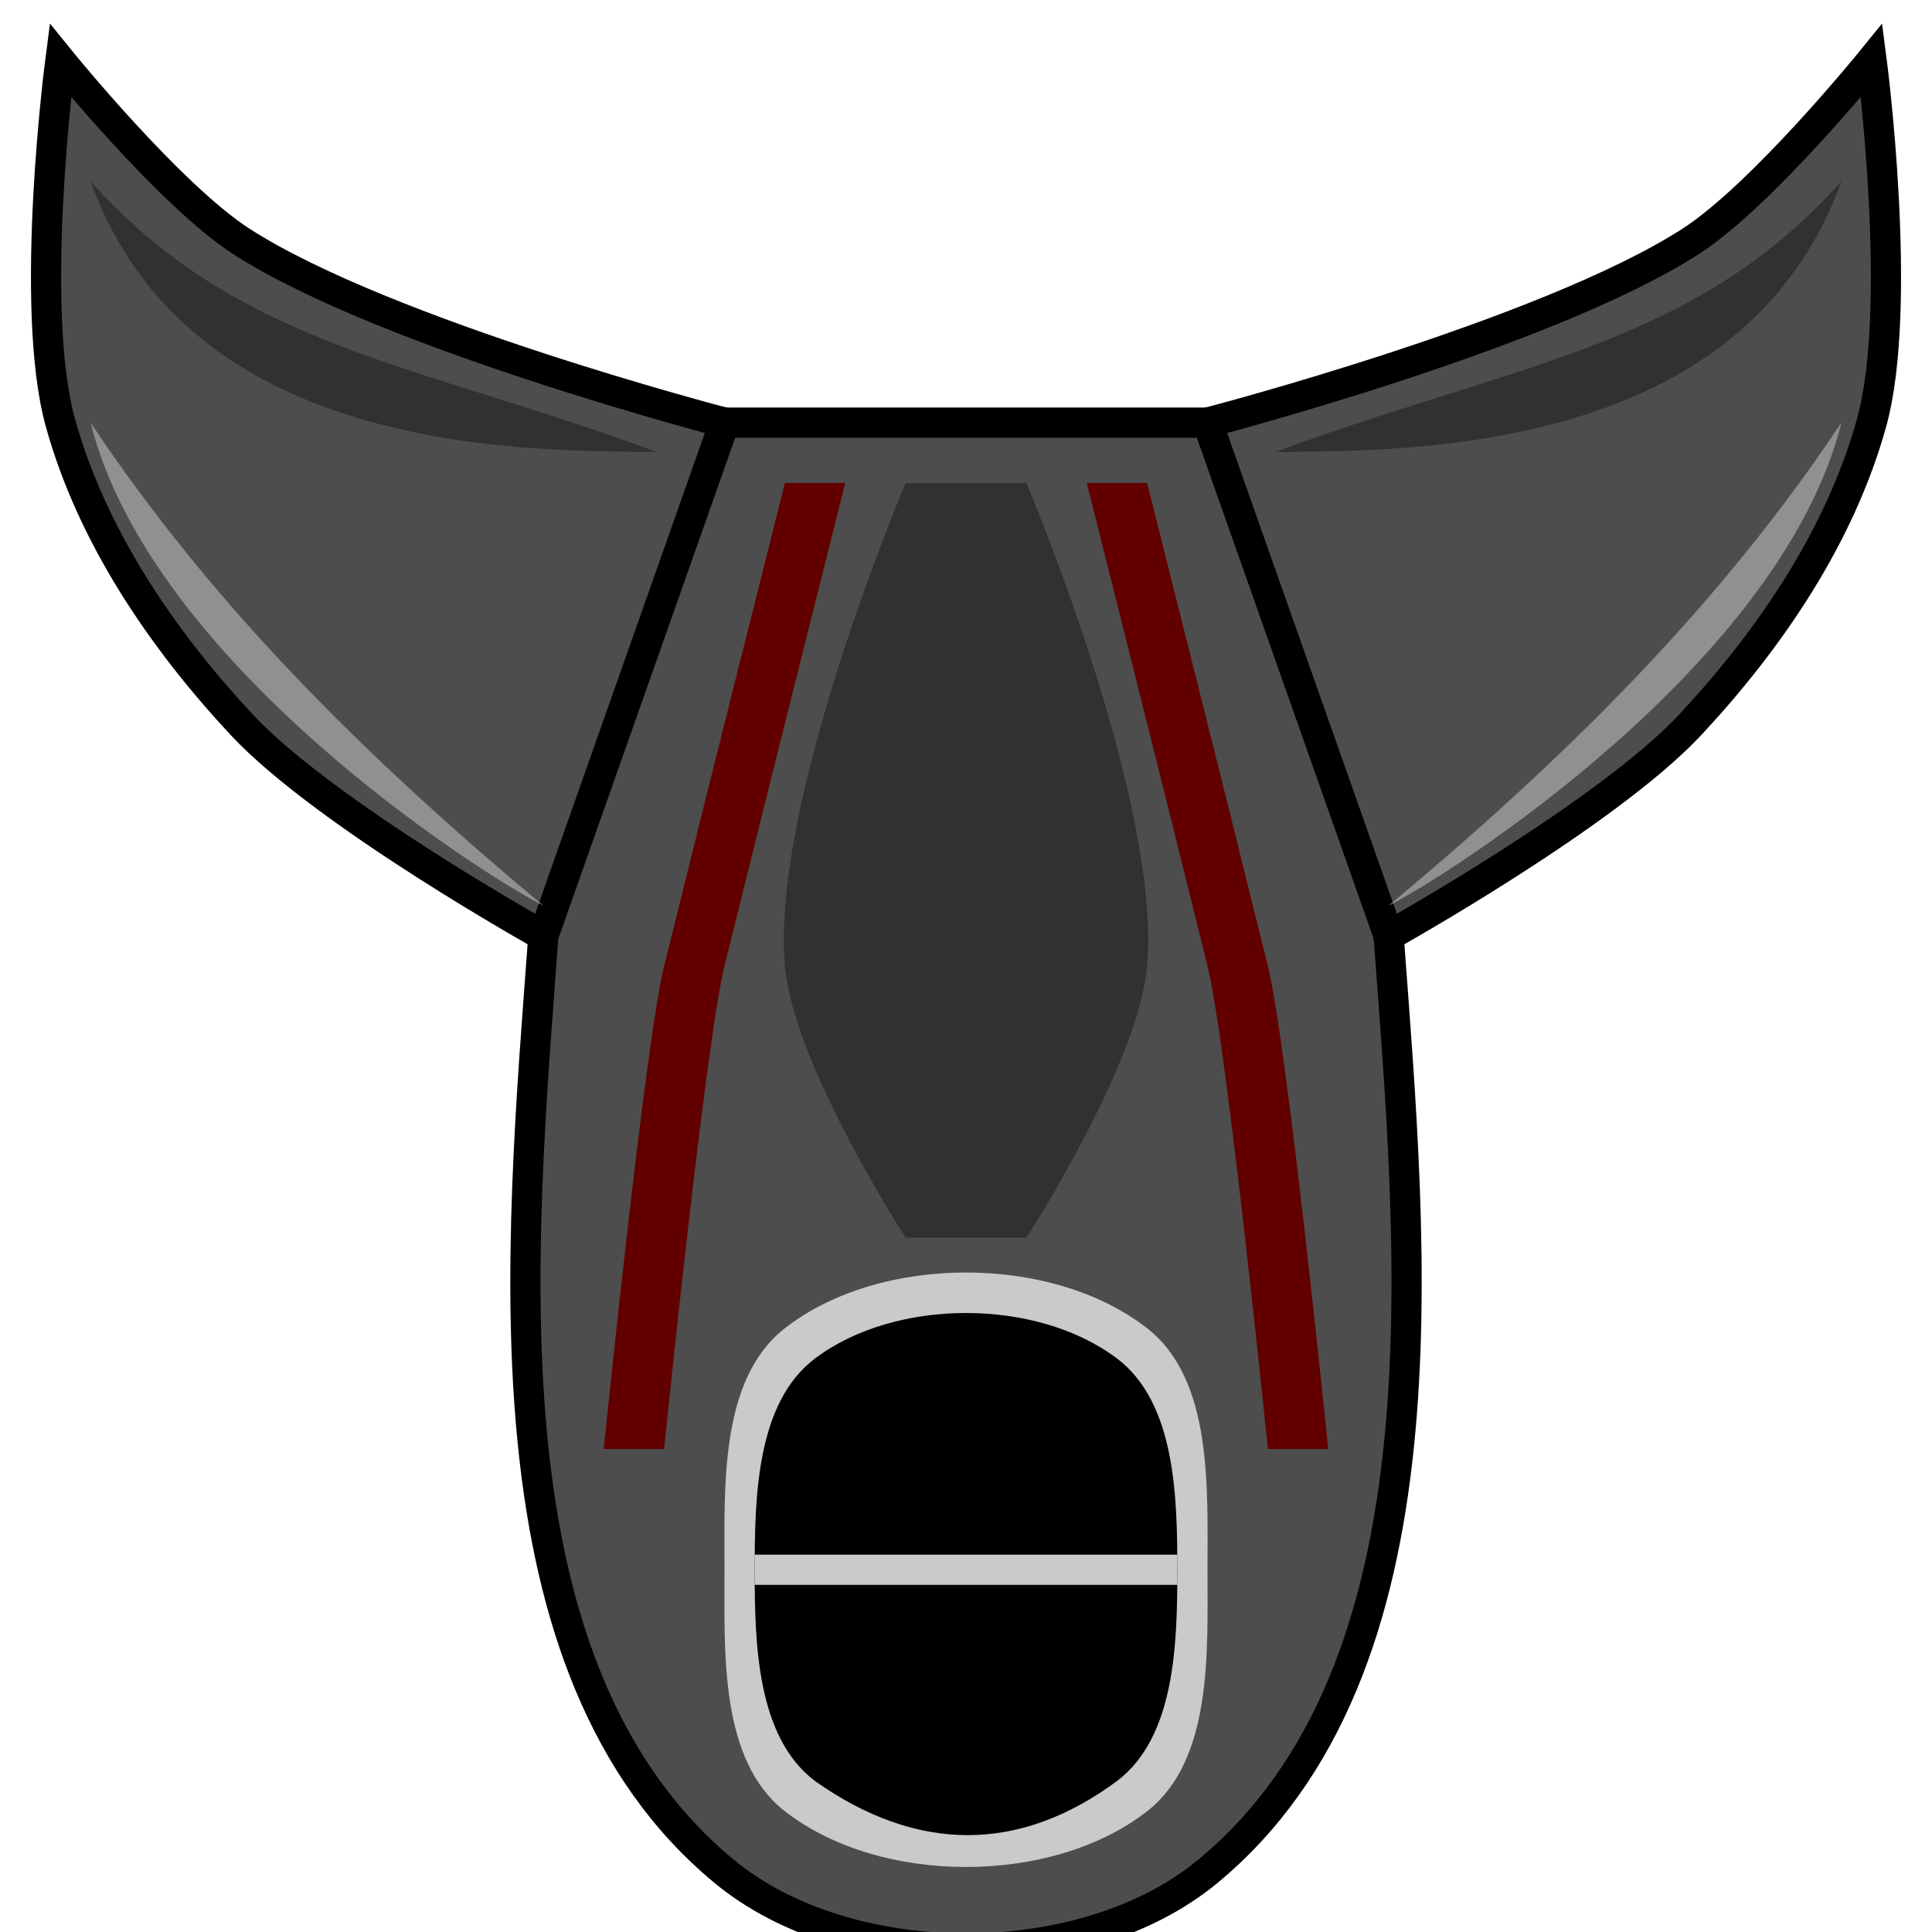
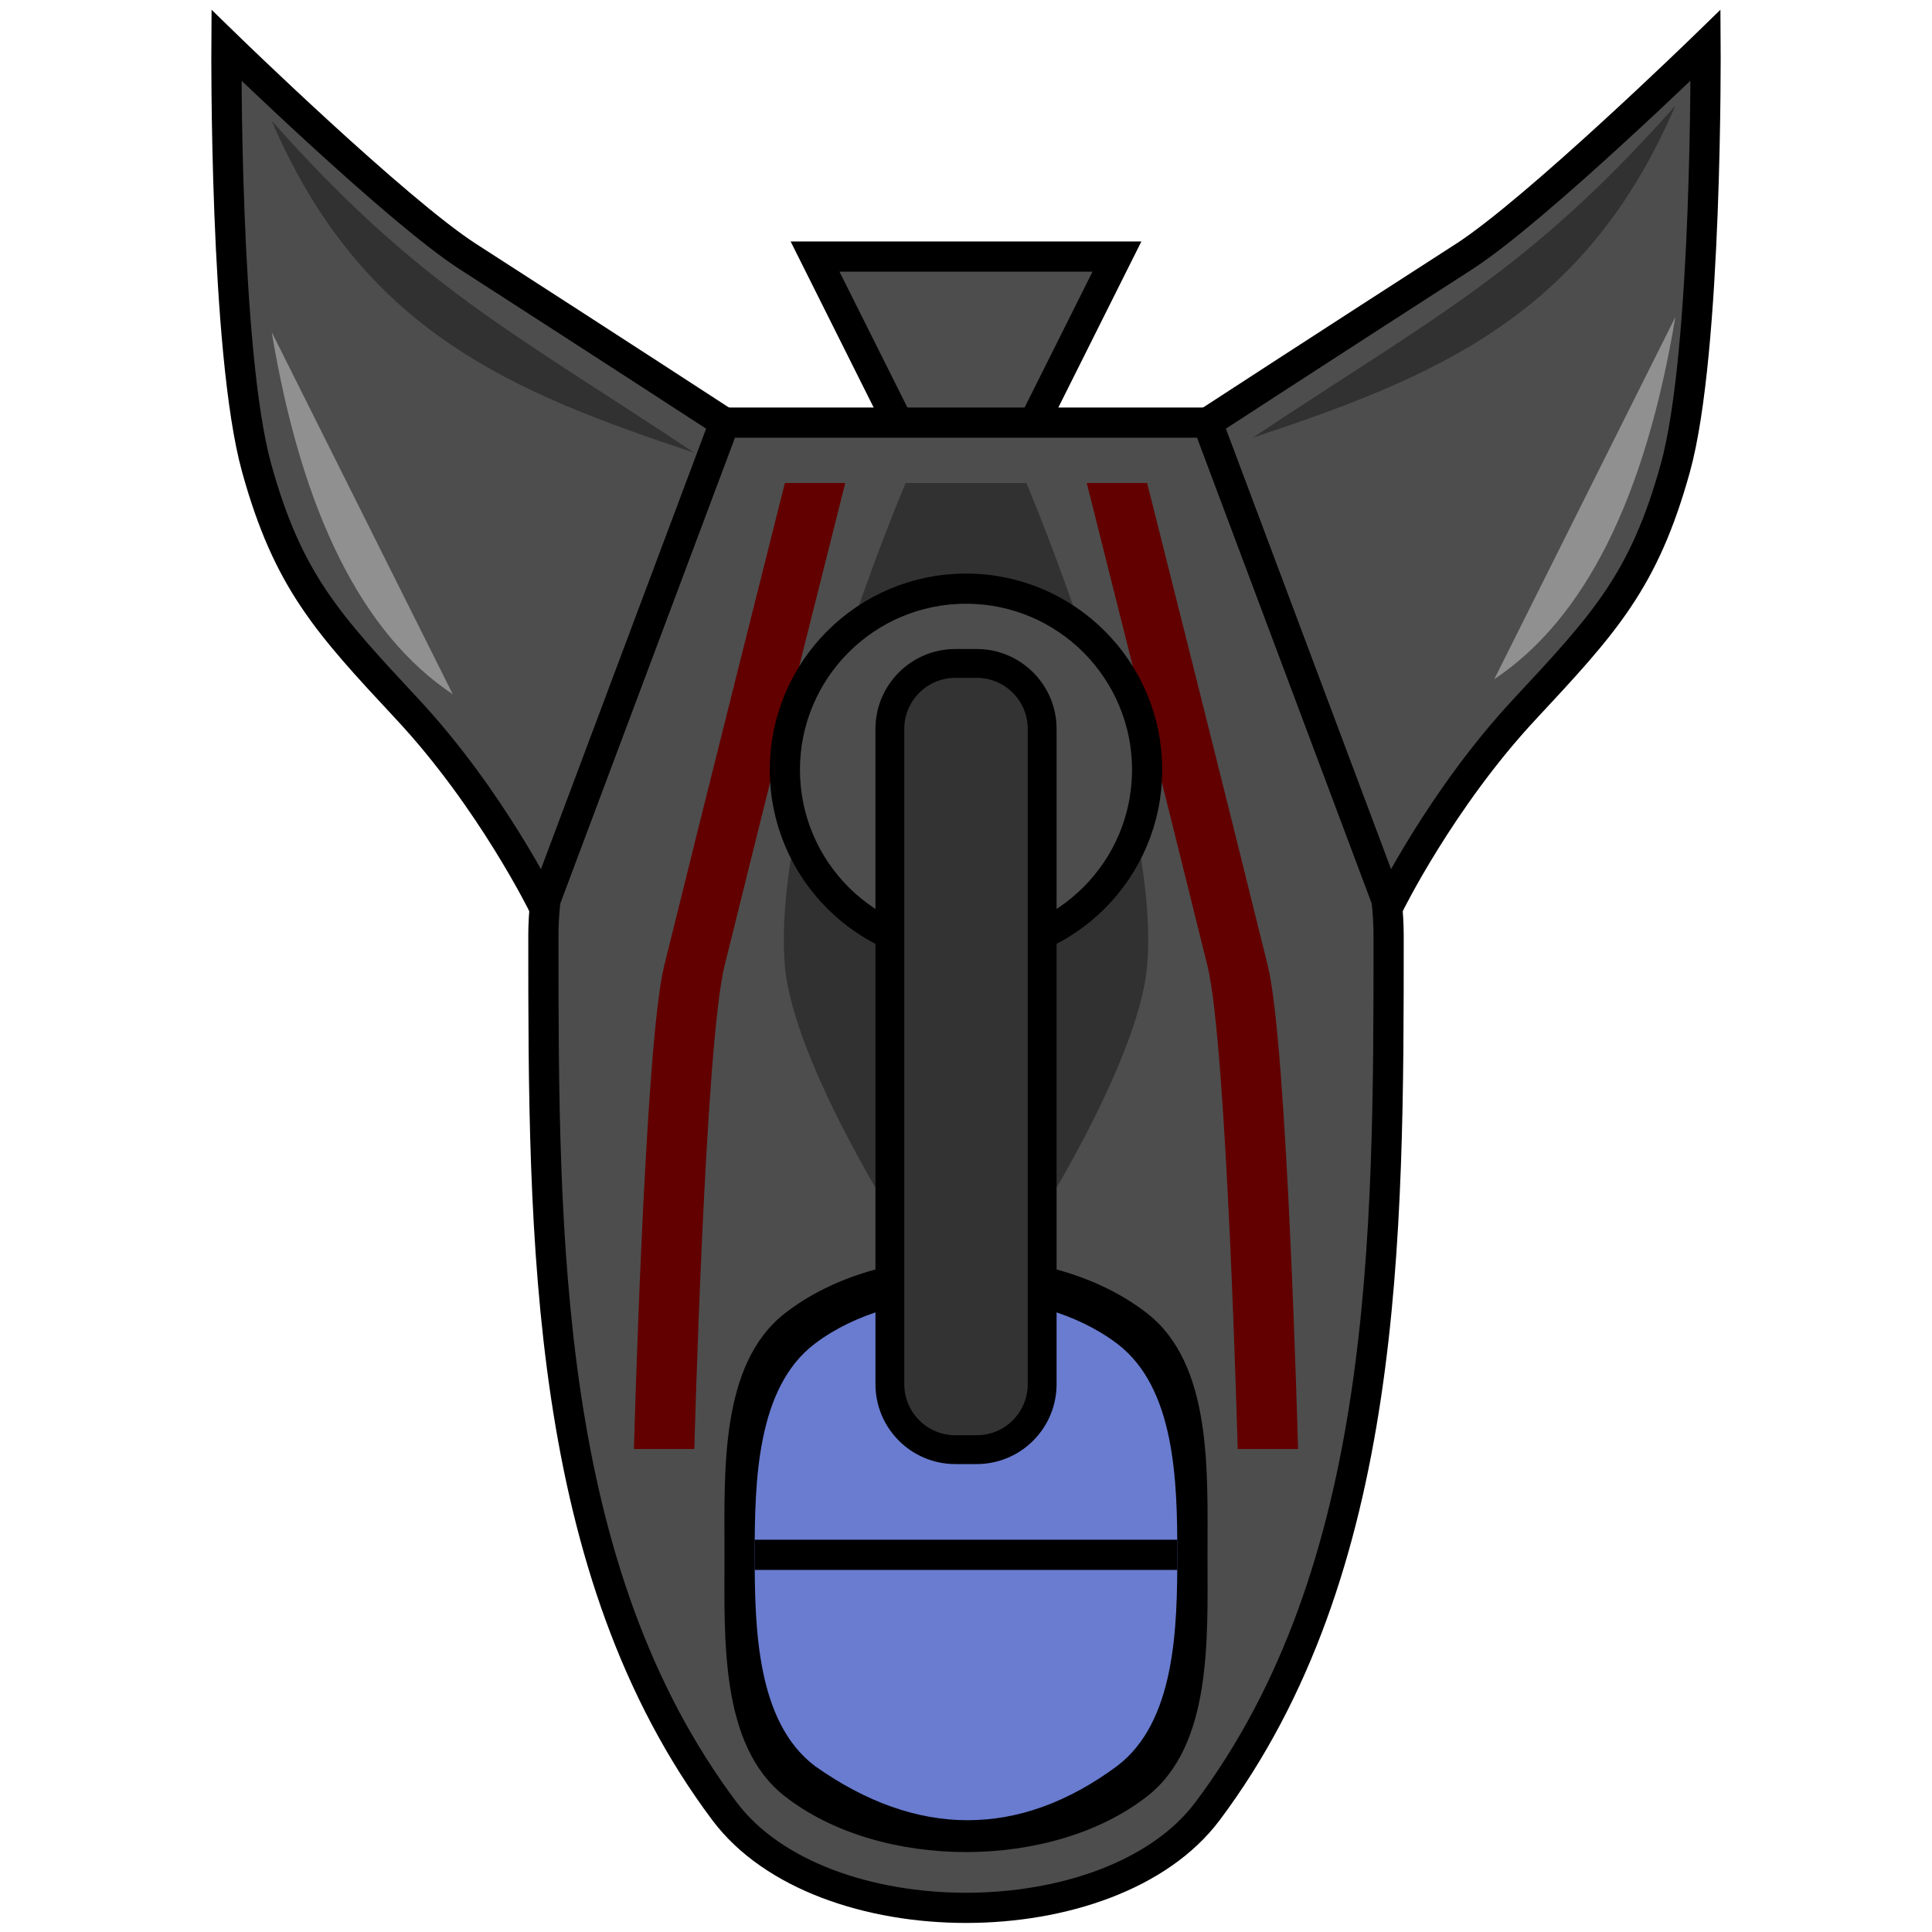
<svg xmlns="http://www.w3.org/2000/svg" width="64" height="64" id="svg2" version="1.1">
  <defs id="defs4" />
  <g id="layer1" transform="translate(0,-988.3622)">
-     <path style="fill:#4d4d4d;fill-opacity:1;stroke:#000000;stroke-opacity:1" d="m 24,1050.362 c -8.119,-6.698 -6.779,-20.504 -6,-31 0.445,-5.993 6,-17 6,-17 l 16,0 c 0,0 5.555,11.007 6,17 0.779,10.496 2.119,24.302 -6,31 -4.114,3.394 -11.886,3.394 -16,0 z" id="path3833" />
-     <path style="fill:#cacaca;fill-opacity:1;stroke:none" d="m 26,1048.362 c 3.153,2.462 8.847,2.462 12,0 2.167,-1.692 2,-5.251 2,-8 0,-2.749 0.167,-6.308 -2,-8 -3.153,-2.462 -8.847,-2.462 -12,0 -2.167,1.692 -2,5.251 -2,8 0,2.749 -0.167,6.308 2,8 z" id="path5608" />
-     <path style="fill:#000000;fill-opacity:1;stroke:none" d="m 37,59 c 1.937,-1.461 2,-4.573 2,-7 0,-2.427 -0.063,-5.539 -2,-7 -2.661,-2.007 -7.339,-2.007 -10,0 -1.937,1.461 -2,4.573 -2,7 0,2.427 0.063,5.539 2,7 3.385,2.392 6.776,2.384 10,0 z" id="path6118" transform="translate(0,988.3622)" />
-     <path style="fill:#cacaca;fill-opacity:1;stroke:#cacaca;stroke-width:1px;stroke-linecap:butt;stroke-linejoin:miter;stroke-opacity:1" d="m 25,52 14,0" id="path6120" transform="translate(0,988.3622)" />
-     <path style="fill:#4d4d4d;fill-opacity:1;stroke:#000000;stroke-opacity:1" d="m 18,1019.362 c 0,0 -7.226,-4.024 -10,-7 -2.65,-2.844 -4.962,-6.254 -6,-10 -1.068,-3.855 0,-12 0,-12 0,0 3.622,4.469 6,6 4.789,3.084 16,6 16,6 z" id="path6122" />
-     <path style="fill:#4d4d4d;fill-opacity:1;stroke:#000000;stroke-opacity:1" d="m 46,1019.362 c 0,0 7.226,-4.024 10,-7 2.65,-2.844 4.962,-6.254 6,-10 1.068,-3.855 0,-12 0,-12 0,0 -3.622,4.469 -6,6 -4.789,3.084 -16,6 -16,6 z" id="path6122-0" />
-     <path style="fill:#313131;fill-opacity:1;stroke:none" d="m 3,994.362 c 3.274,9.123 14.417,8.918 18.761,8.976 C 13.904,1000.414 7.888,999.872 3,994.362 z" id="path6196" />
-     <path style="fill:#313131;fill-opacity:1;stroke:none" d="m 61,994.362 c -3.274,9.123 -14.417,8.918 -18.761,8.976 7.857,-2.924 13.873,-3.466 18.761,-8.976 z" id="path6196-6" />
-     <path style="fill:#909090;fill-opacity:1;stroke:none" d="m 3,1002.362 c 2,8 13,15 15,16 -6,-5 -11,-10 -15,-16 z" id="path6196-1" />
-     <path style="fill:#909090;fill-opacity:1;stroke:none" d="m 61,1002.362 c -2,8 -13,15 -15,16 6,-5 11,-10 15,-16 z" id="path6196-1-3" />
-     <path style="fill:#620000;fill-opacity:1;stroke:none" d="m 28,16 -2,0 c 0,0 -2.637,10.469 -4,16 -0.643,2.609 -2,16 -2,16 l 2,0 c 0,0 1.357,-13.391 2,-16 1.363,-5.531 4,-16 4,-16 z" id="path6252" transform="translate(0,988.3622)" />
-     <path style="fill:#620000;fill-opacity:1;stroke:none" d="m 36,1004.362 2,0 c 0,0 2.637,10.469 4,16 0.643,2.609 2,16 2,16 l -2,0 c 0,0 -1.357,-13.391 -2,-16 -1.363,-5.531 -4,-16 -4,-16 z" id="path6252-8" />
+     <path style="fill:#4d4d4d;fill-opacity:1;stroke:#000000;stroke-width:1px;stroke-linecap:butt;stroke-linejoin:miter;stroke-opacity:1" d="m 30,1002.862 -3,-6 10,0 -3,6 z" id="path5159" />
+     <path style="fill:#4d4d4d;fill-opacity:1;stroke:#000000;stroke-opacity:1" d="m 24,1048.362 c -6,-8 -6,-19 -6,-29 0,-6.009 6,-17 6,-17 l 16,0 c 0,0 6,10.991 6,17 0,10 0,21 -6,29 -3.2,4.267 -12.8,4.267 -16,0 z" id="path3833" />
+     <path style="fill:#000000;fill-opacity:1;stroke:none" d="m 26,1047.868 c 3.153,2.462 8.847,2.462 12,0 2.167,-1.692 2,-5.251 2,-8 0,-2.749 0.167,-6.308 -2,-8 -3.153,-2.462 -8.847,-2.462 -12,0 -2.167,1.692 -2,5.251 -2,8 0,2.749 -0.167,6.308 2,8 z" id="path5608" />
+     <path style="fill:#697cd0;fill-opacity:1;stroke:none" d="m 37,1046.868 c 1.937,-1.461 2,-4.573 2,-7 0,-2.427 -0.063,-5.539 -2,-7 -2.661,-2.007 -7.339,-2.007 -10,0 -1.937,1.461 -2,4.573 -2,7 0,2.427 0.063,5.539 2,7 3.385,2.393 6.776,2.384 10,0 z" id="path6118" />
+     <path style="fill:none;stroke:#000000;stroke-width:1px;stroke-linecap:butt;stroke-linejoin:miter;stroke-opacity:1" d="m 25,1039.868 14,0" id="path6120" />
+     <path style="fill:#4d4d4d;fill-opacity:1;stroke:#000000;stroke-opacity:1" d="m 18,1018.362 c 0,0 -1.725,-3.523 -4.499,-6.5 -2.65,-2.844 -3.962,-4.254 -5,-8 -1.068,-3.855 -1,-14 -1,-14 0,0 5.622,5.469 8,7 4.789,3.084 8.499,5.5 8.499,5.5 z" id="path6122" />
+     <path style="fill:#313131;fill-opacity:1;stroke:none" d="m 9,992.362 c 3,7 8,9 14,11 -6,-4 -9.112,-5.49 -14,-11 z" id="path6196" />
+     <path style="fill:#909090;fill-opacity:1;stroke:none" d="m 9,999.362 c 1,6 3,10 6,12 -3,-6 -3,-6 -6,-12 z" id="path6196-1" />
+     <path style="fill:#620000;fill-opacity:1;stroke:none" d="m 28,16 -2,0 c 0,0 -2.637,10.469 -4,16 -0.643,2.609 -1,16 -1,16 l 2,0 c 0,0 0.357,-13.391 1,-16 1.363,-5.531 4,-16 4,-16 z" id="path6252" transform="translate(0,988.3622)" />
+     <path style="fill:#620000;fill-opacity:1;stroke:none" d="m 36,1004.362 2,0 c 0,0 2.637,10.469 4,16 0.643,2.609 1,16 1,16 l -2,0 c 0,0 -0.357,-13.391 -1,-16 -1.363,-5.531 -4,-16 -4,-16 z" id="path6252-8" />
    <path style="fill:#313131;fill-opacity:1;stroke:none" d="m 30,16 4,0 c 0,0 4.476,10.523 4,16 -0.284,3.271 -4,9 -4,9 l -4,0 c 0,0 -3.716,-5.729 -4,-9 -0.476,-5.477 4,-16 4,-16 z" id="path6272" transform="translate(0,988.3622)" />
+     <path style="fill:#4d4d4d;fill-opacity:1;stroke:#000000;stroke-opacity:1" d="m 46,1018.362 c 0,0 1.725,-3.523 4.499,-6.5 2.65,-2.844 3.962,-4.254 5,-8 1.068,-3.855 1,-14 1,-14 0,0 -5.622,5.469 -8,7 -4.789,3.084 -8.499,5.5 -8.499,5.5 z" id="path6122-2" />
+     <path style="fill:#313131;fill-opacity:1;stroke:none" d="m 55.499,991.862 c -3,7 -8,9 -14,11 6,-4 9.112,-5.49 14,-11 z" id="path6196-7" />
+     <path style="fill:#909090;fill-opacity:1;stroke:none" d="m 55.499,998.862 c -1,6 -3,10 -6,12 3,-6 3,-6 6,-12 z" id="path6196-1-5" />
+     <path style="fill:#4d4d4d;fill-opacity:1;stroke:#000000;stroke-linejoin:round;stroke-opacity:1" id="path5473" d="m 38,46 a 6,6 0 1 1 -12,0 6,6 0 1 1 12,0 z" transform="matrix(1,0,0,-1,0,1059.862)" />
+     <rect style="fill:#333333;fill-opacity:1;stroke:#000000;stroke-width:0.955;stroke-linejoin:round;stroke-opacity:1" id="rect5426-82" width="5.045" height="26.045" x="29.478" y="-1036.384" ry="2.17" transform="scale(1,-1)" />
  </g>
  <g id="layer2" />
</svg>
